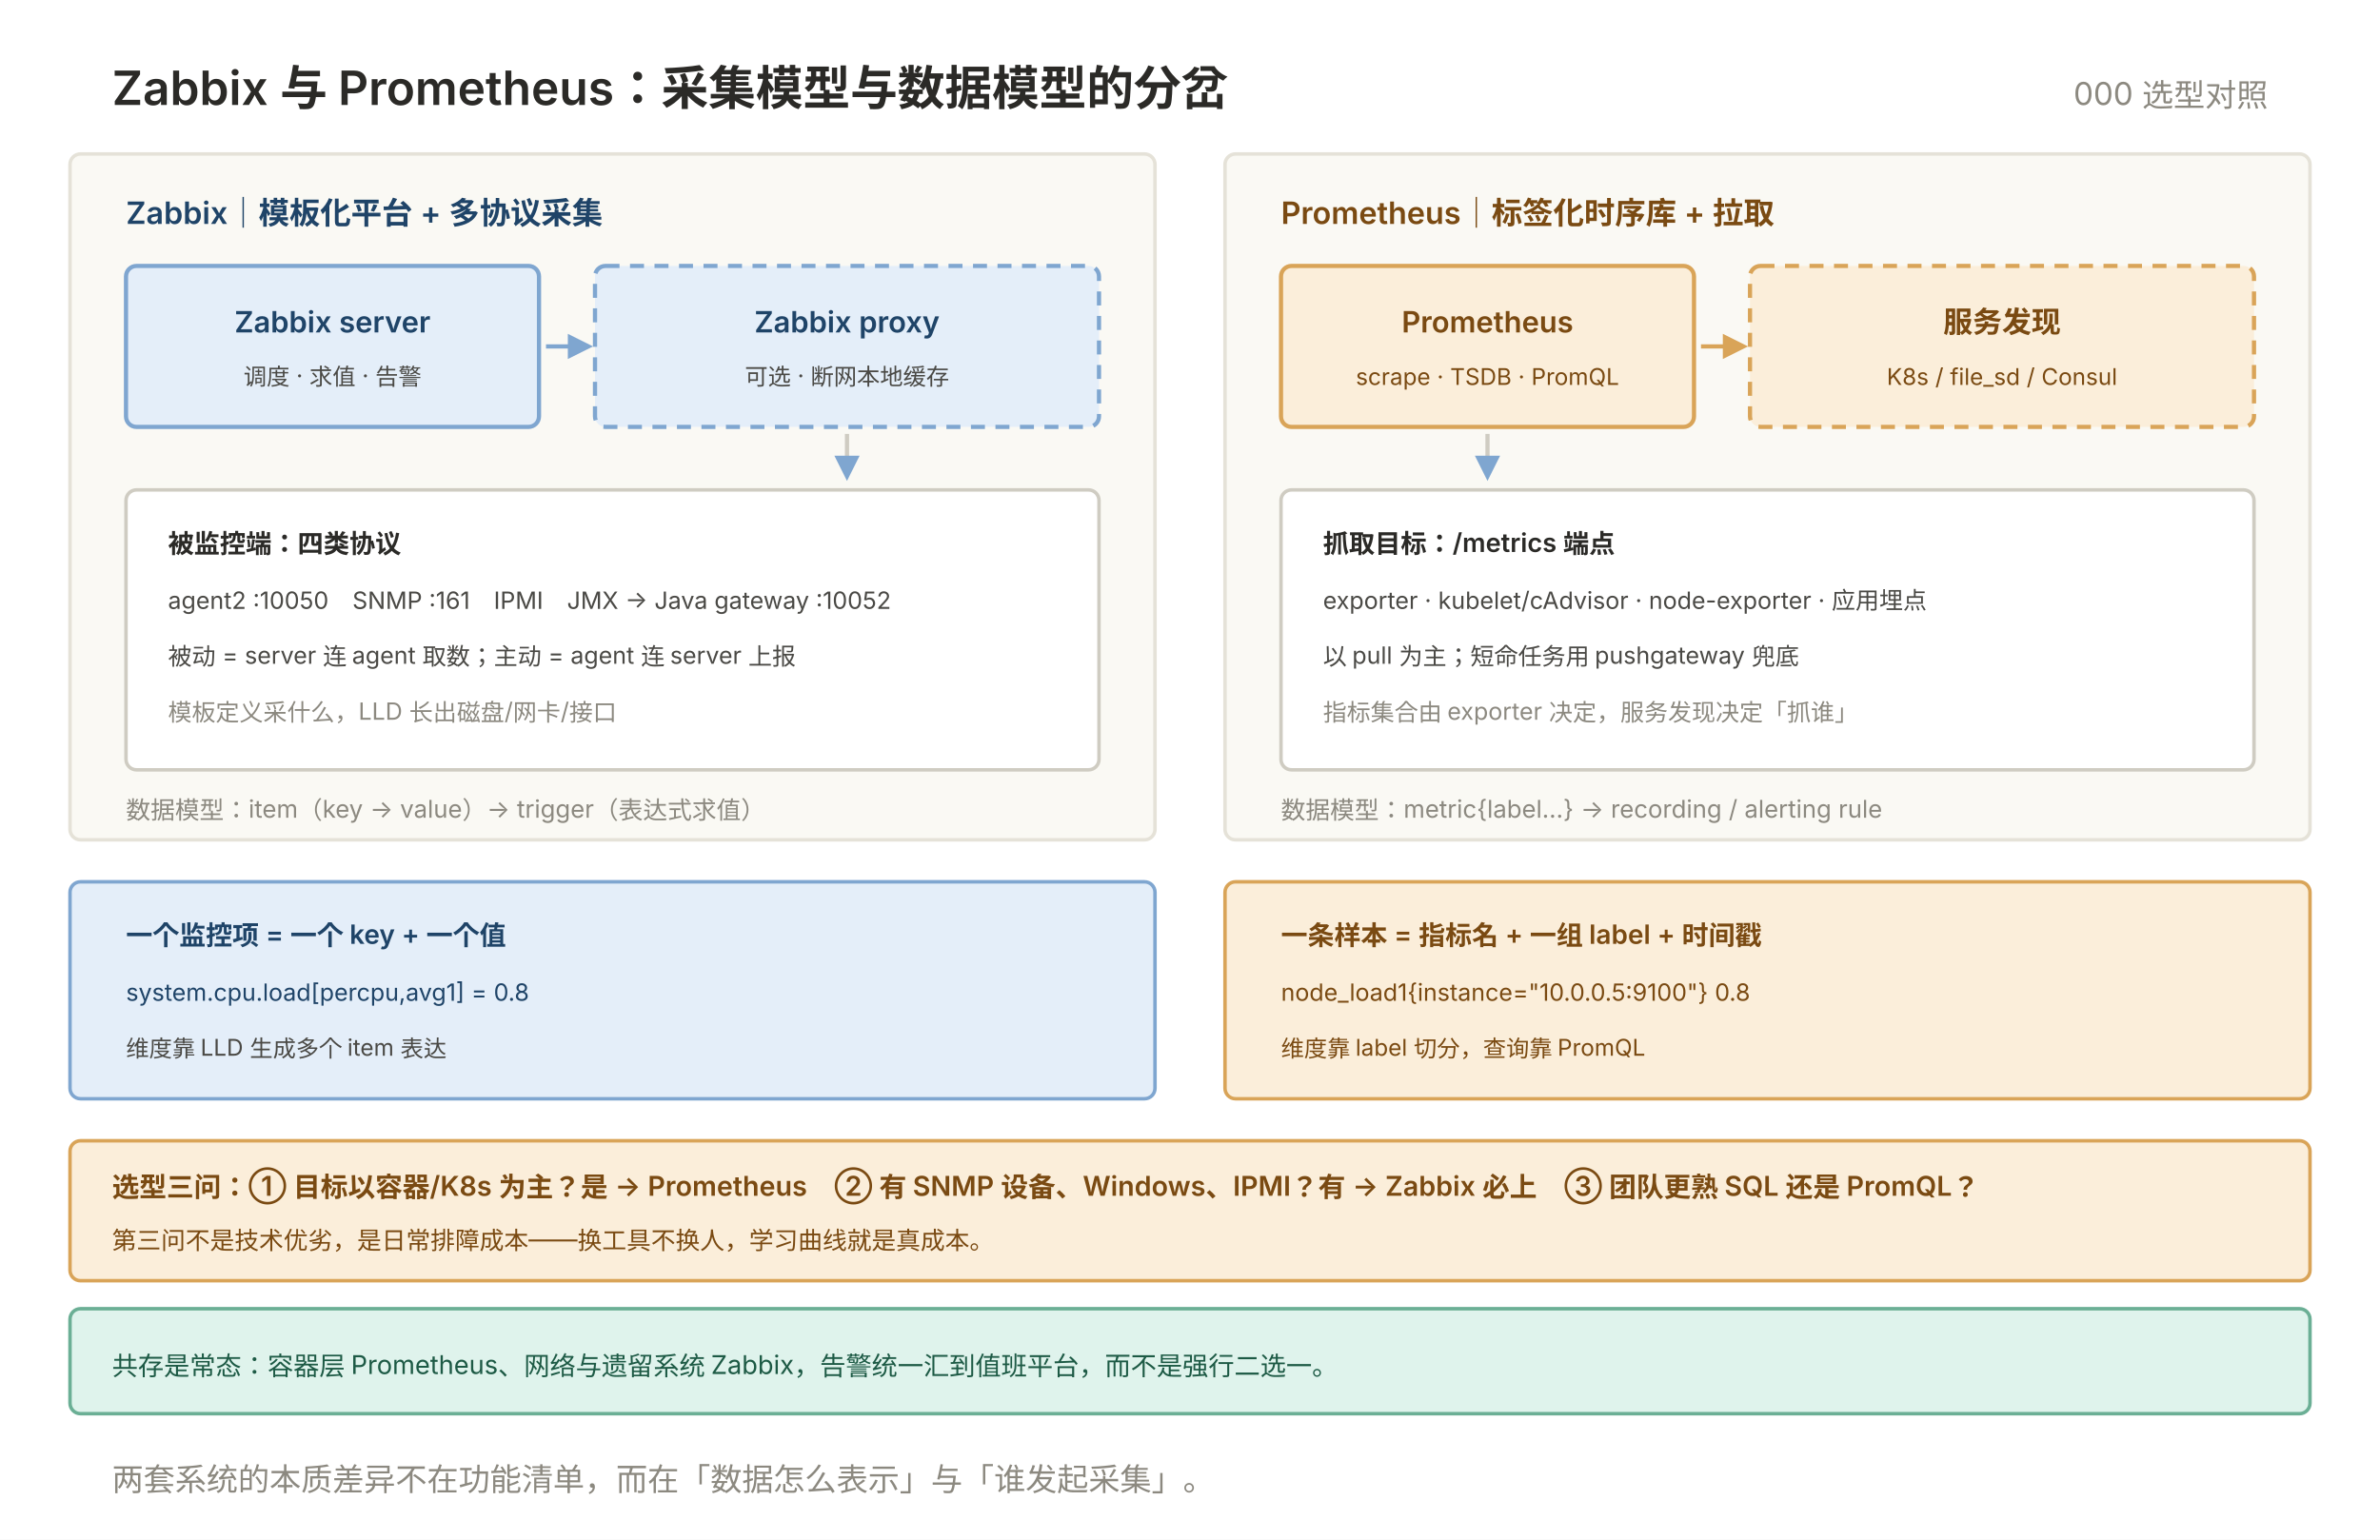
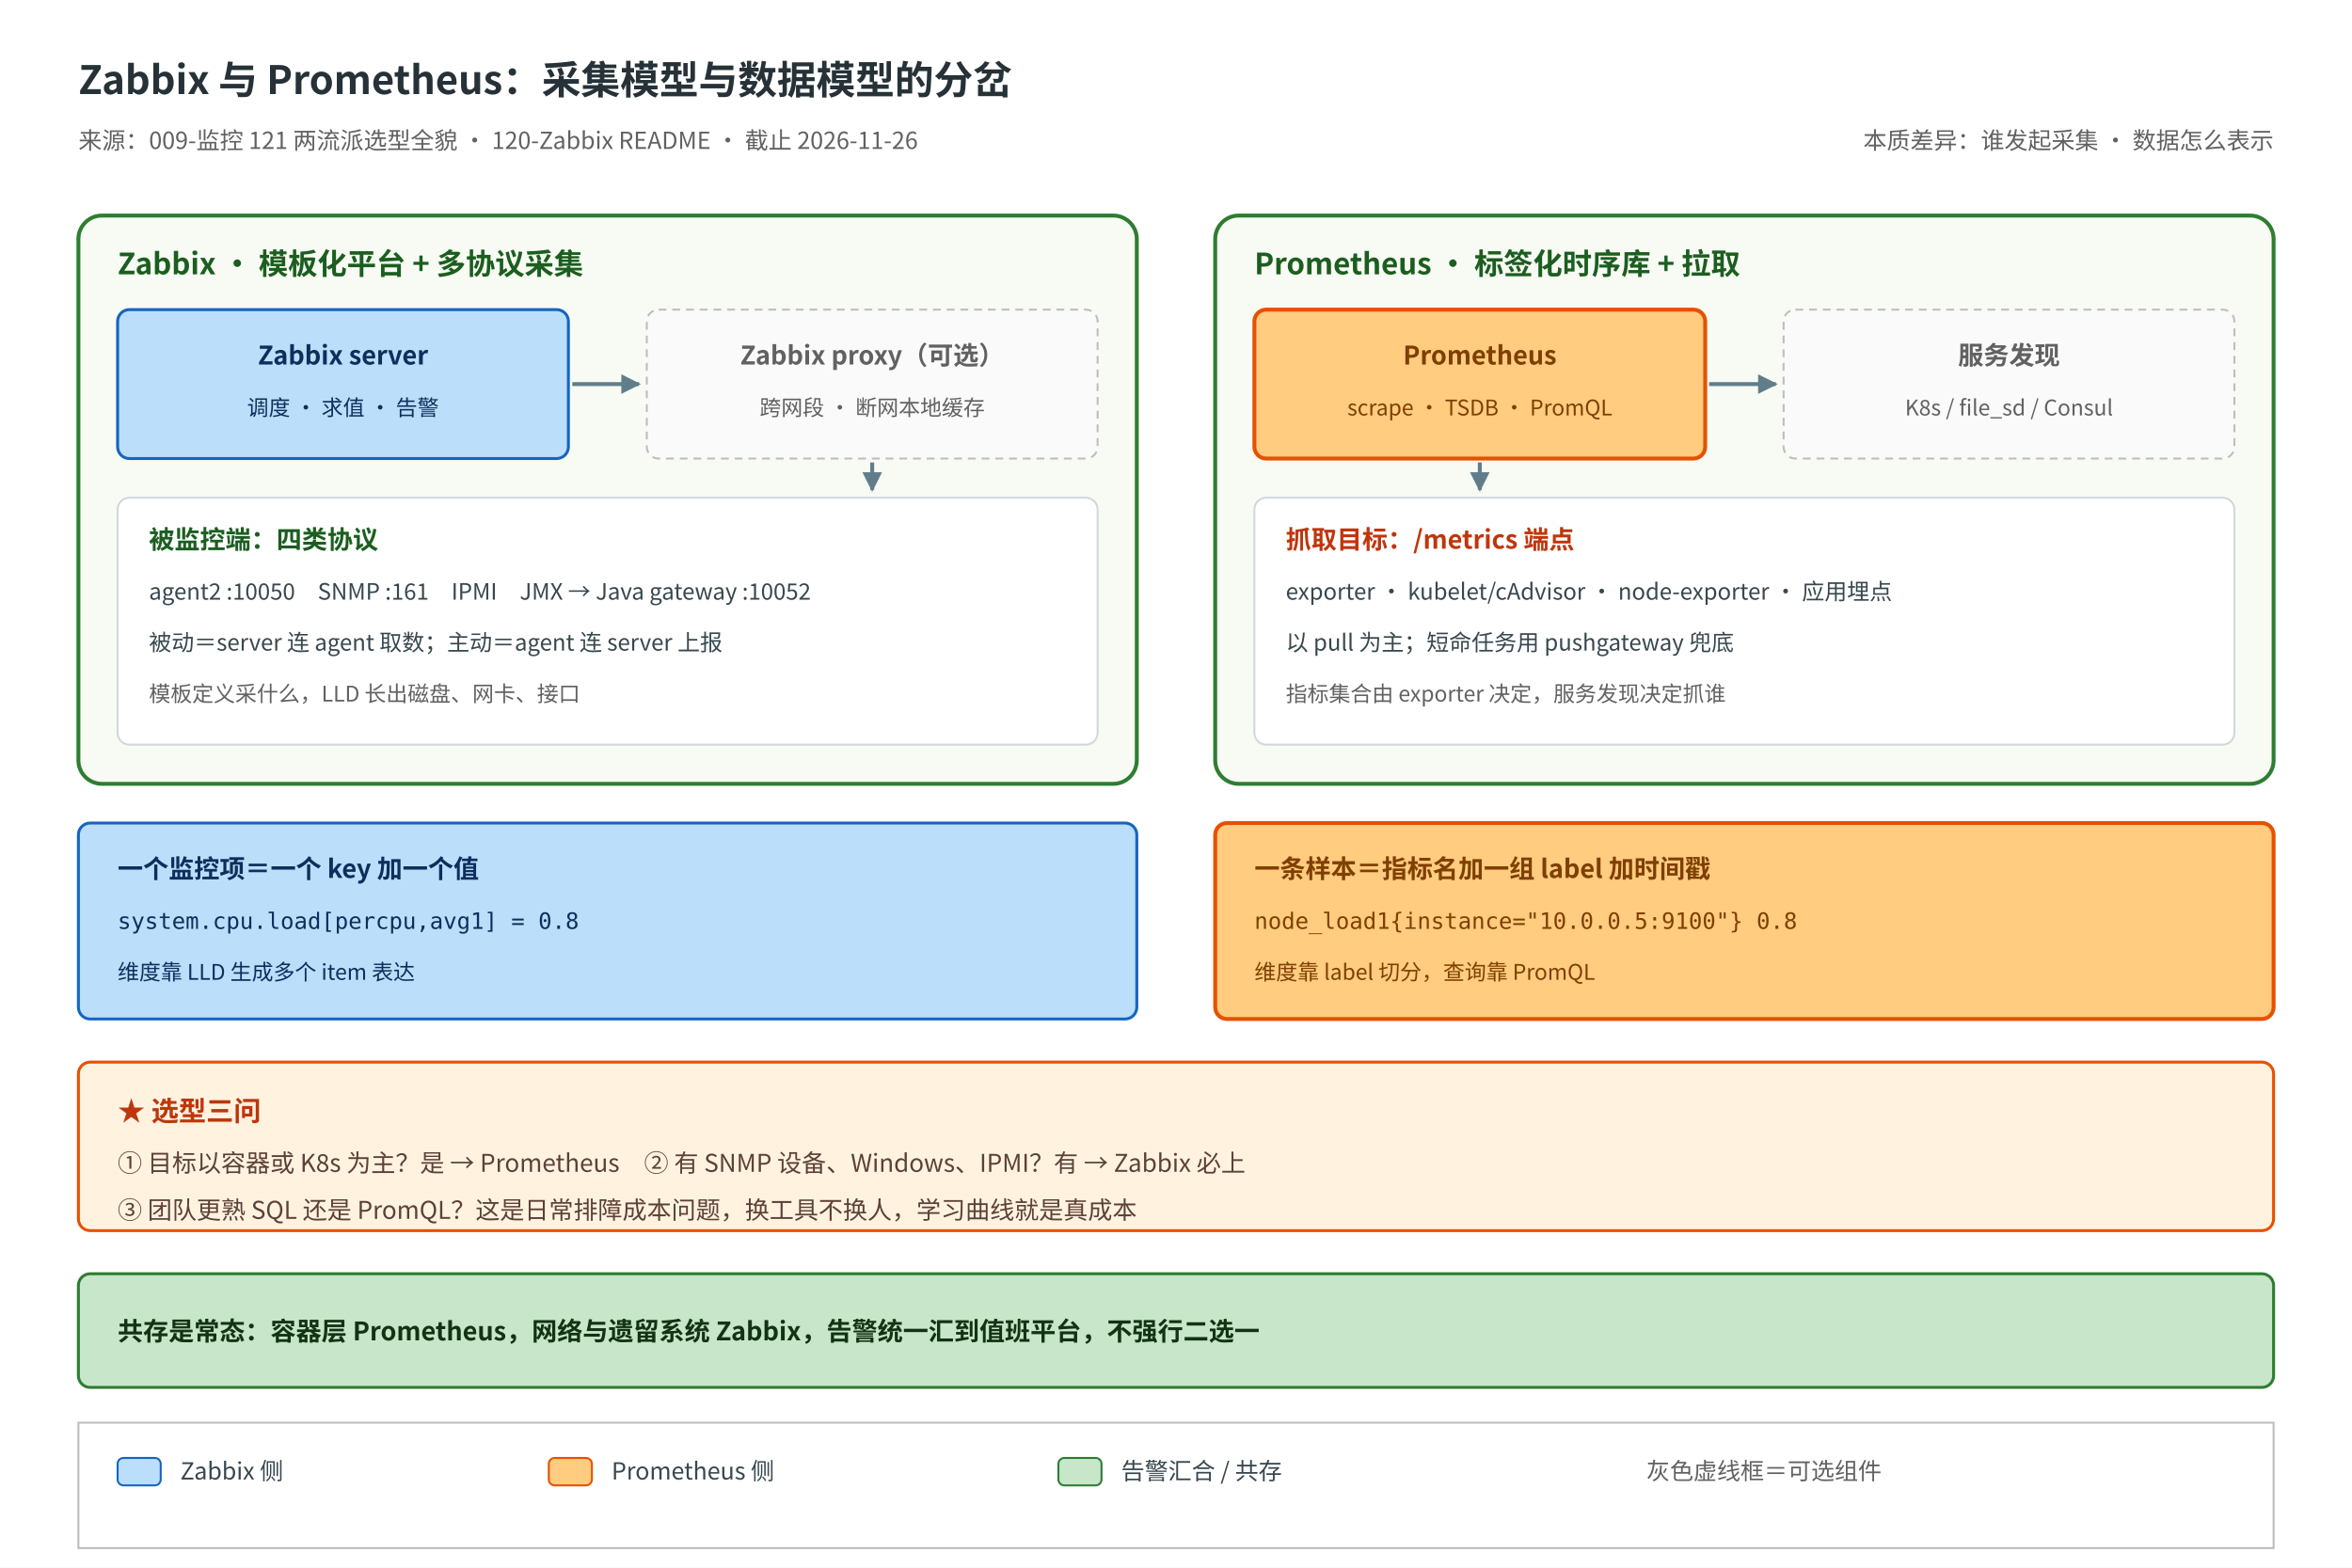
- <svg xmlns="http://www.w3.org/2000/svg" viewBox="0 0 1200 776.47" width="1200" height="776.47" font-family="-apple-system, 'Segoe UI', 'Microsoft YaHei', 'PingFang SC', sans-serif">
-   <g transform="scale(1.764706)">
-     <rect width="680" height="440" fill="#FFFFFF" />
-     <text x="32" y="30" font-size="13.5" font-weight="600" fill="#2B2A27">Zabbix 与 Prometheus：采集模型与数据模型的分岔</text>
-     <text x="648" y="30" font-size="9" fill="#8C8980" text-anchor="end">000 选型对照</text>
-     <defs>
-       <marker id="a0Blue" viewBox="0 0 10 10" refX="8" refY="5" markerWidth="6" markerHeight="6" orient="auto">
-         <path d="M0,0 L10,5 L0,10 z" fill="#7FA6D0" />
-       </marker>
-       <marker id="a0Amber" viewBox="0 0 10 10" refX="8" refY="5" markerWidth="6" markerHeight="6" orient="auto">
-         <path d="M0,0 L10,5 L0,10 z" fill="#D9A458" />
-       </marker>
-     </defs>
-     <rect x="20" y="44" width="310" height="196" rx="3" fill="#FAF9F4" stroke="#E5E2D8" stroke-width="1" />
-     <text x="36" y="64" font-size="8.8" font-weight="600" fill="#1F4468">Zabbix｜模板化平台 + 多协议采集</text>
-     <rect x="36" y="76" width="118" height="46" rx="3" fill="#E4EEF9" stroke="#7FA6D0" stroke-width="1.2" />
-     <text x="95" y="95" font-size="8.4" font-weight="600" fill="#1F4468" text-anchor="middle">Zabbix server</text>
-     <text x="95" y="110" font-size="6.6" fill="#4A4945" text-anchor="middle">调度 · 求值 · 告警</text>
-     <line x1="156" y1="99" x2="168" y2="99" stroke="#7FA6D0" stroke-width="1.2" marker-end="url(#a0Blue)" />
-     <rect x="170" y="76" width="144" height="46" rx="3" fill="#E4EEF9" stroke="#7FA6D0" stroke-width="1.2" stroke-dasharray="4 3" />
-     <text x="242" y="95" font-size="8.4" font-weight="600" fill="#1F4468" text-anchor="middle">Zabbix proxy</text>
-     <text x="242" y="110" font-size="6.6" fill="#4A4945" text-anchor="middle">可选 · 断网本地缓存</text>
-     <rect x="36" y="140" width="278" height="80" rx="3" fill="#FFFFFF" stroke="#CFCCC2" stroke-width="1" />
-     <text x="48" y="158" font-size="7.4" font-weight="600" fill="#2B2A27">被监控端：四类协议</text>
-     <text x="48" y="174" font-size="6.8" fill="#4A4945">agent2 :10050　SNMP :161　IPMI　JMX → Java gateway :10052</text>
-     <text x="48" y="190" font-size="6.8" fill="#4A4945">被动 = server 连 agent 取数；主动 = agent 连 server 上报</text>
-     <text x="48" y="206" font-size="6.8" fill="#8C8980">模板定义采什么，LLD 长出磁盘/网卡/接口</text>
-     <line x1="242" y1="124" x2="242" y2="136" stroke="#CFCCC2" stroke-width="1.2" marker-end="url(#a0Blue)" />
-     <text x="36" y="234" font-size="7" fill="#8C8980">数据模型：item（key → value）→ trigger（表达式求值）</text>
-     <rect x="350" y="44" width="310" height="196" rx="3" fill="#FAF9F4" stroke="#E5E2D8" stroke-width="1" />
-     <text x="366" y="64" font-size="8.8" font-weight="600" fill="#7A4A12">Prometheus｜标签化时序库 + 拉取</text>
-     <rect x="366" y="76" width="118" height="46" rx="3" fill="#FBEEDA" stroke="#D9A458" stroke-width="1.2" />
-     <text x="425" y="95" font-size="8.4" font-weight="600" fill="#7A4A12" text-anchor="middle">Prometheus</text>
-     <text x="425" y="110" font-size="6.6" fill="#7A4A12" text-anchor="middle">scrape · TSDB · PromQL</text>
-     <line x1="486" y1="99" x2="498" y2="99" stroke="#D9A458" stroke-width="1.2" marker-end="url(#a0Amber)" />
-     <rect x="500" y="76" width="144" height="46" rx="3" fill="#FBEEDA" stroke="#D9A458" stroke-width="1.2" stroke-dasharray="4 3" />
-     <text x="572" y="95" font-size="8.4" font-weight="600" fill="#7A4A12" text-anchor="middle">服务发现</text>
-     <text x="572" y="110" font-size="6.6" fill="#7A4A12" text-anchor="middle">K8s / file_sd / Consul</text>
-     <rect x="366" y="140" width="278" height="80" rx="3" fill="#FFFFFF" stroke="#CFCCC2" stroke-width="1" />
-     <text x="378" y="158" font-size="7.4" font-weight="600" fill="#2B2A27">抓取目标：/metrics 端点</text>
-     <text x="378" y="174" font-size="6.8" fill="#4A4945">exporter · kubelet/cAdvisor · node-exporter · 应用埋点</text>
-     <text x="378" y="190" font-size="6.8" fill="#4A4945">以 pull 为主；短命任务用 pushgateway 兜底</text>
-     <text x="378" y="206" font-size="6.8" fill="#8C8980">指标集合由 exporter 决定，服务发现决定「抓谁」</text>
-     <line x1="425" y1="124" x2="425" y2="136" stroke="#CFCCC2" stroke-width="1.2" marker-end="url(#a0Blue)" />
-     <text x="366" y="234" font-size="7" fill="#8C8980">数据模型：metric{label…} → recording / alerting rule</text>
-     <rect x="20" y="252" width="310" height="62" rx="3" fill="#E4EEF9" stroke="#7FA6D0" stroke-width="1" />
-     <text x="36" y="270" font-size="7.6" font-weight="600" fill="#1F4468">一个监控项 = 一个 key + 一个值</text>
-     <text x="36" y="286" font-size="6.8" fill="#1F4468">system.cpu.load[percpu,avg1] = 0.8</text>
-     <text x="36" y="302" font-size="6.6" fill="#4A4945">维度靠 LLD 生成多个 item 表达</text>
-     <rect x="350" y="252" width="310" height="62" rx="3" fill="#FBEEDA" stroke="#D9A458" stroke-width="1" />
-     <text x="366" y="270" font-size="7.6" font-weight="600" fill="#7A4A12">一条样本 = 指标名 + 一组 label + 时间戳</text>
-     <text x="366" y="286" font-size="6.8" fill="#7A4A12">node_load1{instance="10.0.0.5:9100"} 0.8</text>
-     <text x="366" y="302" font-size="6.6" fill="#7A4A12">维度靠 label 切分，查询靠 PromQL</text>
-     <rect x="20" y="326" width="640" height="40" rx="3" fill="#FBEEDA" stroke="#D9A458" stroke-width="1" />
-     <text x="32" y="342" font-size="7.8" font-weight="600" fill="#7A4A12">选型三问：① 目标以容器/K8s 为主？是 → Prometheus　② 有 SNMP 设备、Windows、IPMI？有 → Zabbix 必上　③ 团队更熟 SQL 还是 PromQL？</text>
-     <text x="32" y="357" font-size="7" fill="#7A4A12">第三问不是技术优劣，是日常排障成本——换工具不换人，学习曲线就是真成本。</text>
-     <rect x="20" y="374" width="640" height="30" rx="3" fill="#DFF3EC" stroke="#6BAF95" stroke-width="1" />
-     <text x="32" y="393" font-size="7.4" fill="#1D5A45">共存是常态：容器层 Prometheus、网络与遗留系统 Zabbix，告警统一汇到值班平台，而不是强行二选一。</text>
-     <text x="32" y="426" font-size="9" fill="#8C8980">两套系统的本质差异不在功能清单，而在「数据怎么表示」与「谁发起采集」。</text>
-   </g>
+ <svg xmlns="http://www.w3.org/2000/svg" viewBox="0 0 1200 800" font-family="'Microsoft YaHei','PingFang SC','Noto Sans CJK SC',sans-serif">
+   <rect x="0" y="0" width="1200" height="800" fill="#ffffff" />
+   <defs>
+     <marker id="arrow" viewBox="0 0 10 10" refX="9" refY="5" markerWidth="10" markerHeight="10" markerUnits="userSpaceOnUse" orient="auto-start-reverse">
+       <path d="M 0 0 L 10 5 L 0 10 z" fill="#607d8b" />
+     </marker>
+   </defs>
+   <text x="40" y="48" font-size="20" font-weight="bold" fill="#263238">Zabbix 与 Prometheus：采集模型与数据模型的分岔</text>
+   <text x="40" y="76" font-size="12" fill="#616161">来源：009-监控 121 两流派选型全貌 · 120-Zabbix README · 截止 2026-11-26</text>
+   <text x="1160" y="76" font-size="12" fill="#616161" text-anchor="end">本质差异：谁发起采集 · 数据怎么表示</text>
+   <rect x="40" y="110" width="540" height="290" rx="12" fill="#f1f8e9" fill-opacity="0.55" stroke="#2e7d32" stroke-width="2" />
+   <text x="60" y="140" font-size="15" font-weight="bold" fill="#1b5e20">Zabbix · 模板化平台 + 多协议采集</text>
+   <rect x="60" y="158" width="230" height="76" rx="6" fill="#bbdefb" stroke="#1565c0" stroke-width="1.5" />
+   <text x="175" y="186" font-size="13" font-weight="bold" fill="#0d2f5c" text-anchor="middle">Zabbix server</text>
+   <text x="175" y="212" font-size="11" fill="#0d2f5c" text-anchor="middle">调度 · 求值 · 告警</text>
+   <rect x="330" y="158" width="230" height="76" rx="6" fill="#fafafa" stroke="#bdbdbd" stroke-width="1" stroke-dasharray="4 3" />
+   <text x="445" y="186" font-size="13" font-weight="bold" fill="#616161" text-anchor="middle">Zabbix proxy（可选）</text>
+   <text x="445" y="212" font-size="11" fill="#616161" text-anchor="middle">跨网段 · 断网本地缓存</text>
+   <line x1="292" y1="196" x2="326" y2="196" stroke="#607d8b" stroke-width="2" marker-end="url(#arrow)" />
+   <rect x="60" y="254" width="500" height="126" rx="6" fill="#ffffff" stroke="#cfd8dc" stroke-width="1" />
+   <text x="76" y="280" font-size="13" font-weight="bold" fill="#1b5e20">被监控端：四类协议</text>
+   <text x="76" y="306" font-size="11.5" fill="#37474f">agent2 :10050　SNMP :161　IPMI　JMX → Java gateway :10052</text>
+   <text x="76" y="332" font-size="11.5" fill="#37474f">被动＝server 连 agent 取数；主动＝agent 连 server 上报</text>
+   <text x="76" y="358" font-size="11" fill="#616161">模板定义采什么，LLD 长出磁盘、网卡、接口</text>
+   <line x1="445" y1="236" x2="445" y2="250" stroke="#607d8b" stroke-width="2" marker-end="url(#arrow)" />
+   <rect x="620" y="110" width="540" height="290" rx="12" fill="#f1f8e9" fill-opacity="0.55" stroke="#2e7d32" stroke-width="2" />
+   <text x="640" y="140" font-size="15" font-weight="bold" fill="#1b5e20">Prometheus · 标签化时序库 + 拉取</text>
+   <rect x="640" y="158" width="230" height="76" rx="6" fill="#ffcc80" stroke="#e65100" stroke-width="2" />
+   <text x="755" y="186" font-size="13" font-weight="bold" fill="#7f3f00" text-anchor="middle">Prometheus</text>
+   <text x="755" y="212" font-size="11" fill="#7f3f00" text-anchor="middle">scrape · TSDB · PromQL</text>
+   <rect x="910" y="158" width="230" height="76" rx="6" fill="#fafafa" stroke="#bdbdbd" stroke-width="1" stroke-dasharray="4 3" />
+   <text x="1025" y="186" font-size="13" font-weight="bold" fill="#616161" text-anchor="middle">服务发现</text>
+   <text x="1025" y="212" font-size="11" fill="#616161" text-anchor="middle">K8s / file_sd / Consul</text>
+   <line x1="872" y1="196" x2="906" y2="196" stroke="#607d8b" stroke-width="2" marker-end="url(#arrow)" />
+   <rect x="640" y="254" width="500" height="126" rx="6" fill="#ffffff" stroke="#cfd8dc" stroke-width="1" />
+   <text x="656" y="280" font-size="13" font-weight="bold" fill="#bf360c">抓取目标：/metrics 端点</text>
+   <text x="656" y="306" font-size="11.5" fill="#37474f">exporter · kubelet/cAdvisor · node-exporter · 应用埋点</text>
+   <text x="656" y="332" font-size="11.5" fill="#37474f">以 pull 为主；短命任务用 pushgateway 兜底</text>
+   <text x="656" y="358" font-size="11" fill="#616161">指标集合由 exporter 决定，服务发现决定抓谁</text>
+   <line x1="755" y1="236" x2="755" y2="250" stroke="#607d8b" stroke-width="2" marker-end="url(#arrow)" />
+   <rect x="40" y="420" width="540" height="100" rx="6" fill="#bbdefb" stroke="#1565c0" stroke-width="1.5" />
+   <text x="60" y="448" font-size="13" font-weight="bold" fill="#0d2f5c">一个监控项＝一个 key 加一个值</text>
+   <text x="60" y="474" font-size="11.5" fill="#0d2f5c" font-family="ui-monospace,Menlo,Consolas,monospace">system.cpu.load[percpu,avg1] = 0.8</text>
+   <text x="60" y="500" font-size="11" fill="#0d2f5c">维度靠 LLD 生成多个 item 表达</text>
+   <rect x="620" y="420" width="540" height="100" rx="6" fill="#ffcc80" stroke="#e65100" stroke-width="2" />
+   <text x="640" y="448" font-size="13" font-weight="bold" fill="#7f3f00">一条样本＝指标名加一组 label 加时间戳</text>
+   <text x="640" y="474" font-size="11.5" fill="#7f3f00" font-family="ui-monospace,Menlo,Consolas,monospace">node_load1{instance="10.0.0.5:9100"} 0.8</text>
+   <text x="640" y="500" font-size="11" fill="#7f3f00">维度靠 label 切分，查询靠 PromQL</text>
+   <rect x="40" y="542" width="1120" height="86" rx="6" fill="#fff3e0" stroke="#e65100" stroke-width="1.5" />
+   <text x="60" y="572" font-size="14" font-weight="bold" fill="#bf360c">★ 选型三问</text>
+   <text x="60" y="598" font-size="12.5" fill="#5d4037">① 目标以容器或 K8s 为主？是 → Prometheus　② 有 SNMP 设备、Windows、IPMI？有 → Zabbix 必上</text>
+   <text x="60" y="622" font-size="12.5" fill="#5d4037">③ 团队更熟 SQL 还是 PromQL？这是日常排障成本问题，换工具不换人，学习曲线就是真成本</text>
+   <rect x="40" y="650" width="1120" height="58" rx="6" fill="#c8e6c9" stroke="#2e7d32" stroke-width="1.5" />
+   <text x="60" y="684" font-size="13" font-weight="bold" fill="#123314">共存是常态：容器层 Prometheus，网络与遗留系统 Zabbix，告警统一汇到值班平台，不强行二选一</text>
+   <rect x="40" y="726" width="1120" height="64" fill="#ffffff" stroke="#bdbdbd" stroke-width="1" />
+   <rect x="60" y="744" width="22" height="14" rx="3" fill="#bbdefb" stroke="#1565c0" stroke-width="1" />
+   <text x="92" y="755" font-size="12" fill="#37474f">Zabbix 侧</text>
+   <rect x="280" y="744" width="22" height="14" rx="3" fill="#ffcc80" stroke="#e65100" stroke-width="1" />
+   <text x="312" y="755" font-size="12" fill="#37474f">Prometheus 侧</text>
+   <rect x="540" y="744" width="22" height="14" rx="3" fill="#c8e6c9" stroke="#2e7d32" stroke-width="1" />
+   <text x="572" y="755" font-size="12" fill="#37474f">告警汇合 / 共存</text>
+   <text x="840" y="755" font-size="12" fill="#616161">灰色虚线框＝可选组件</text>
</svg>
